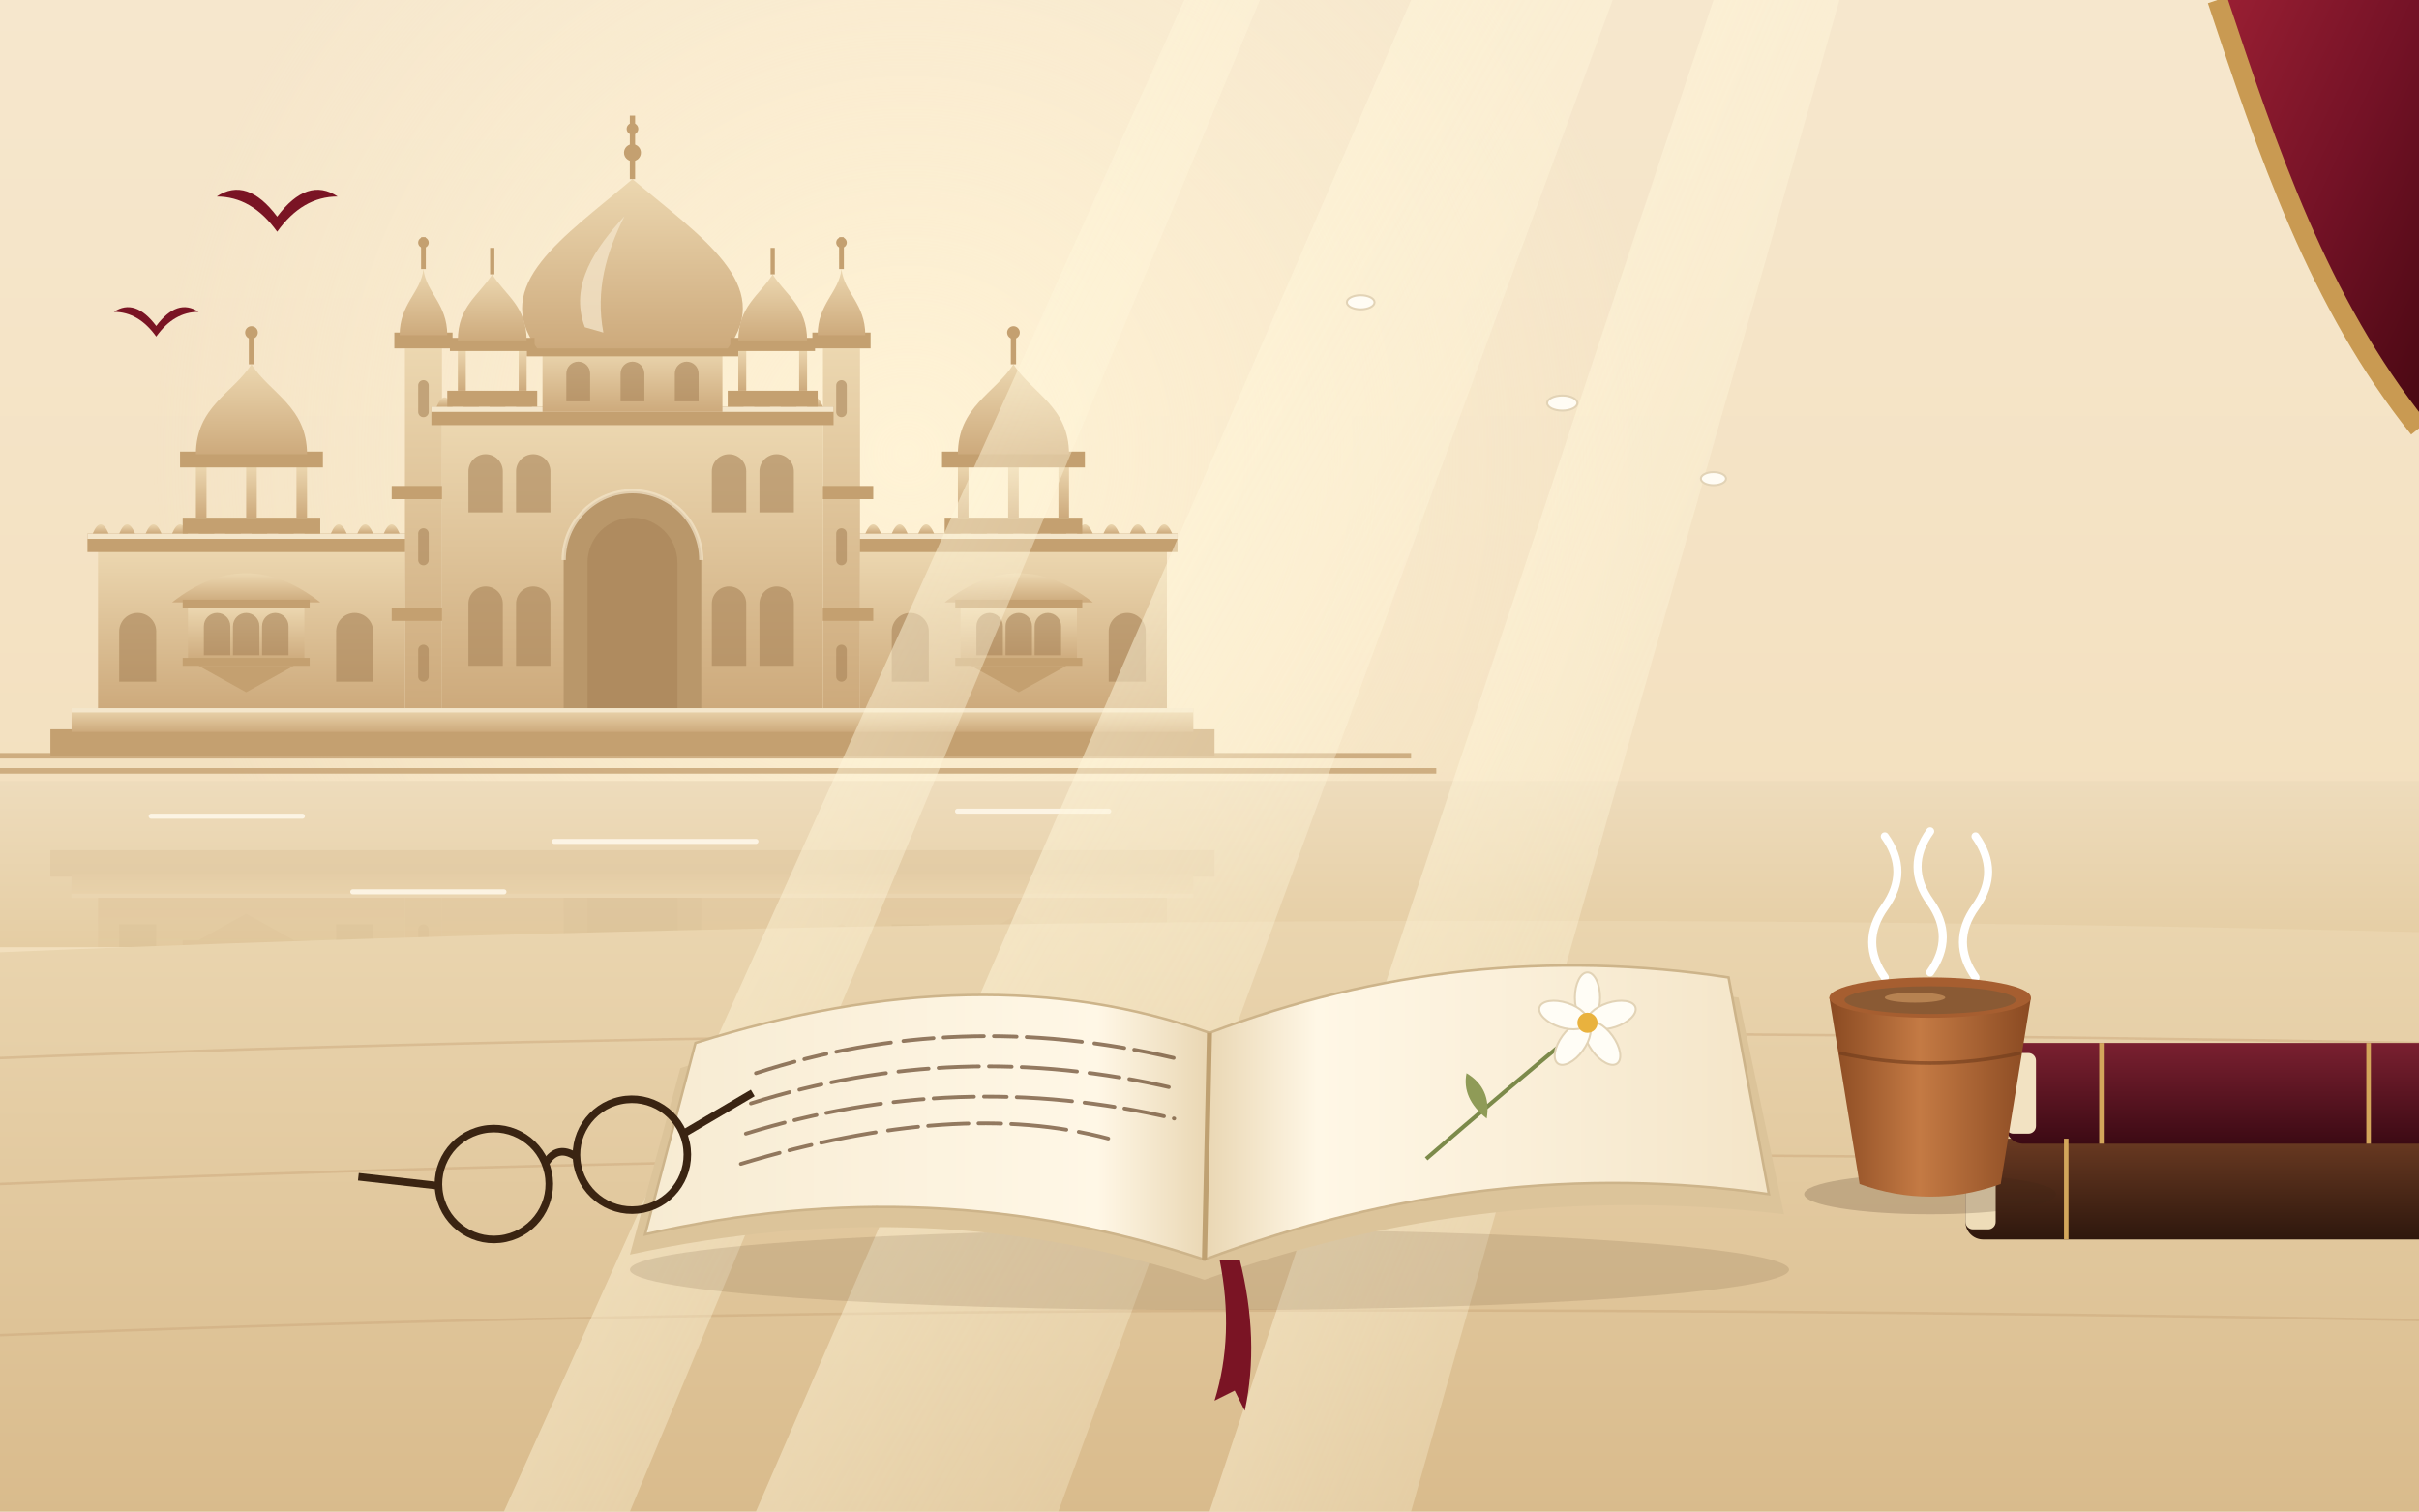
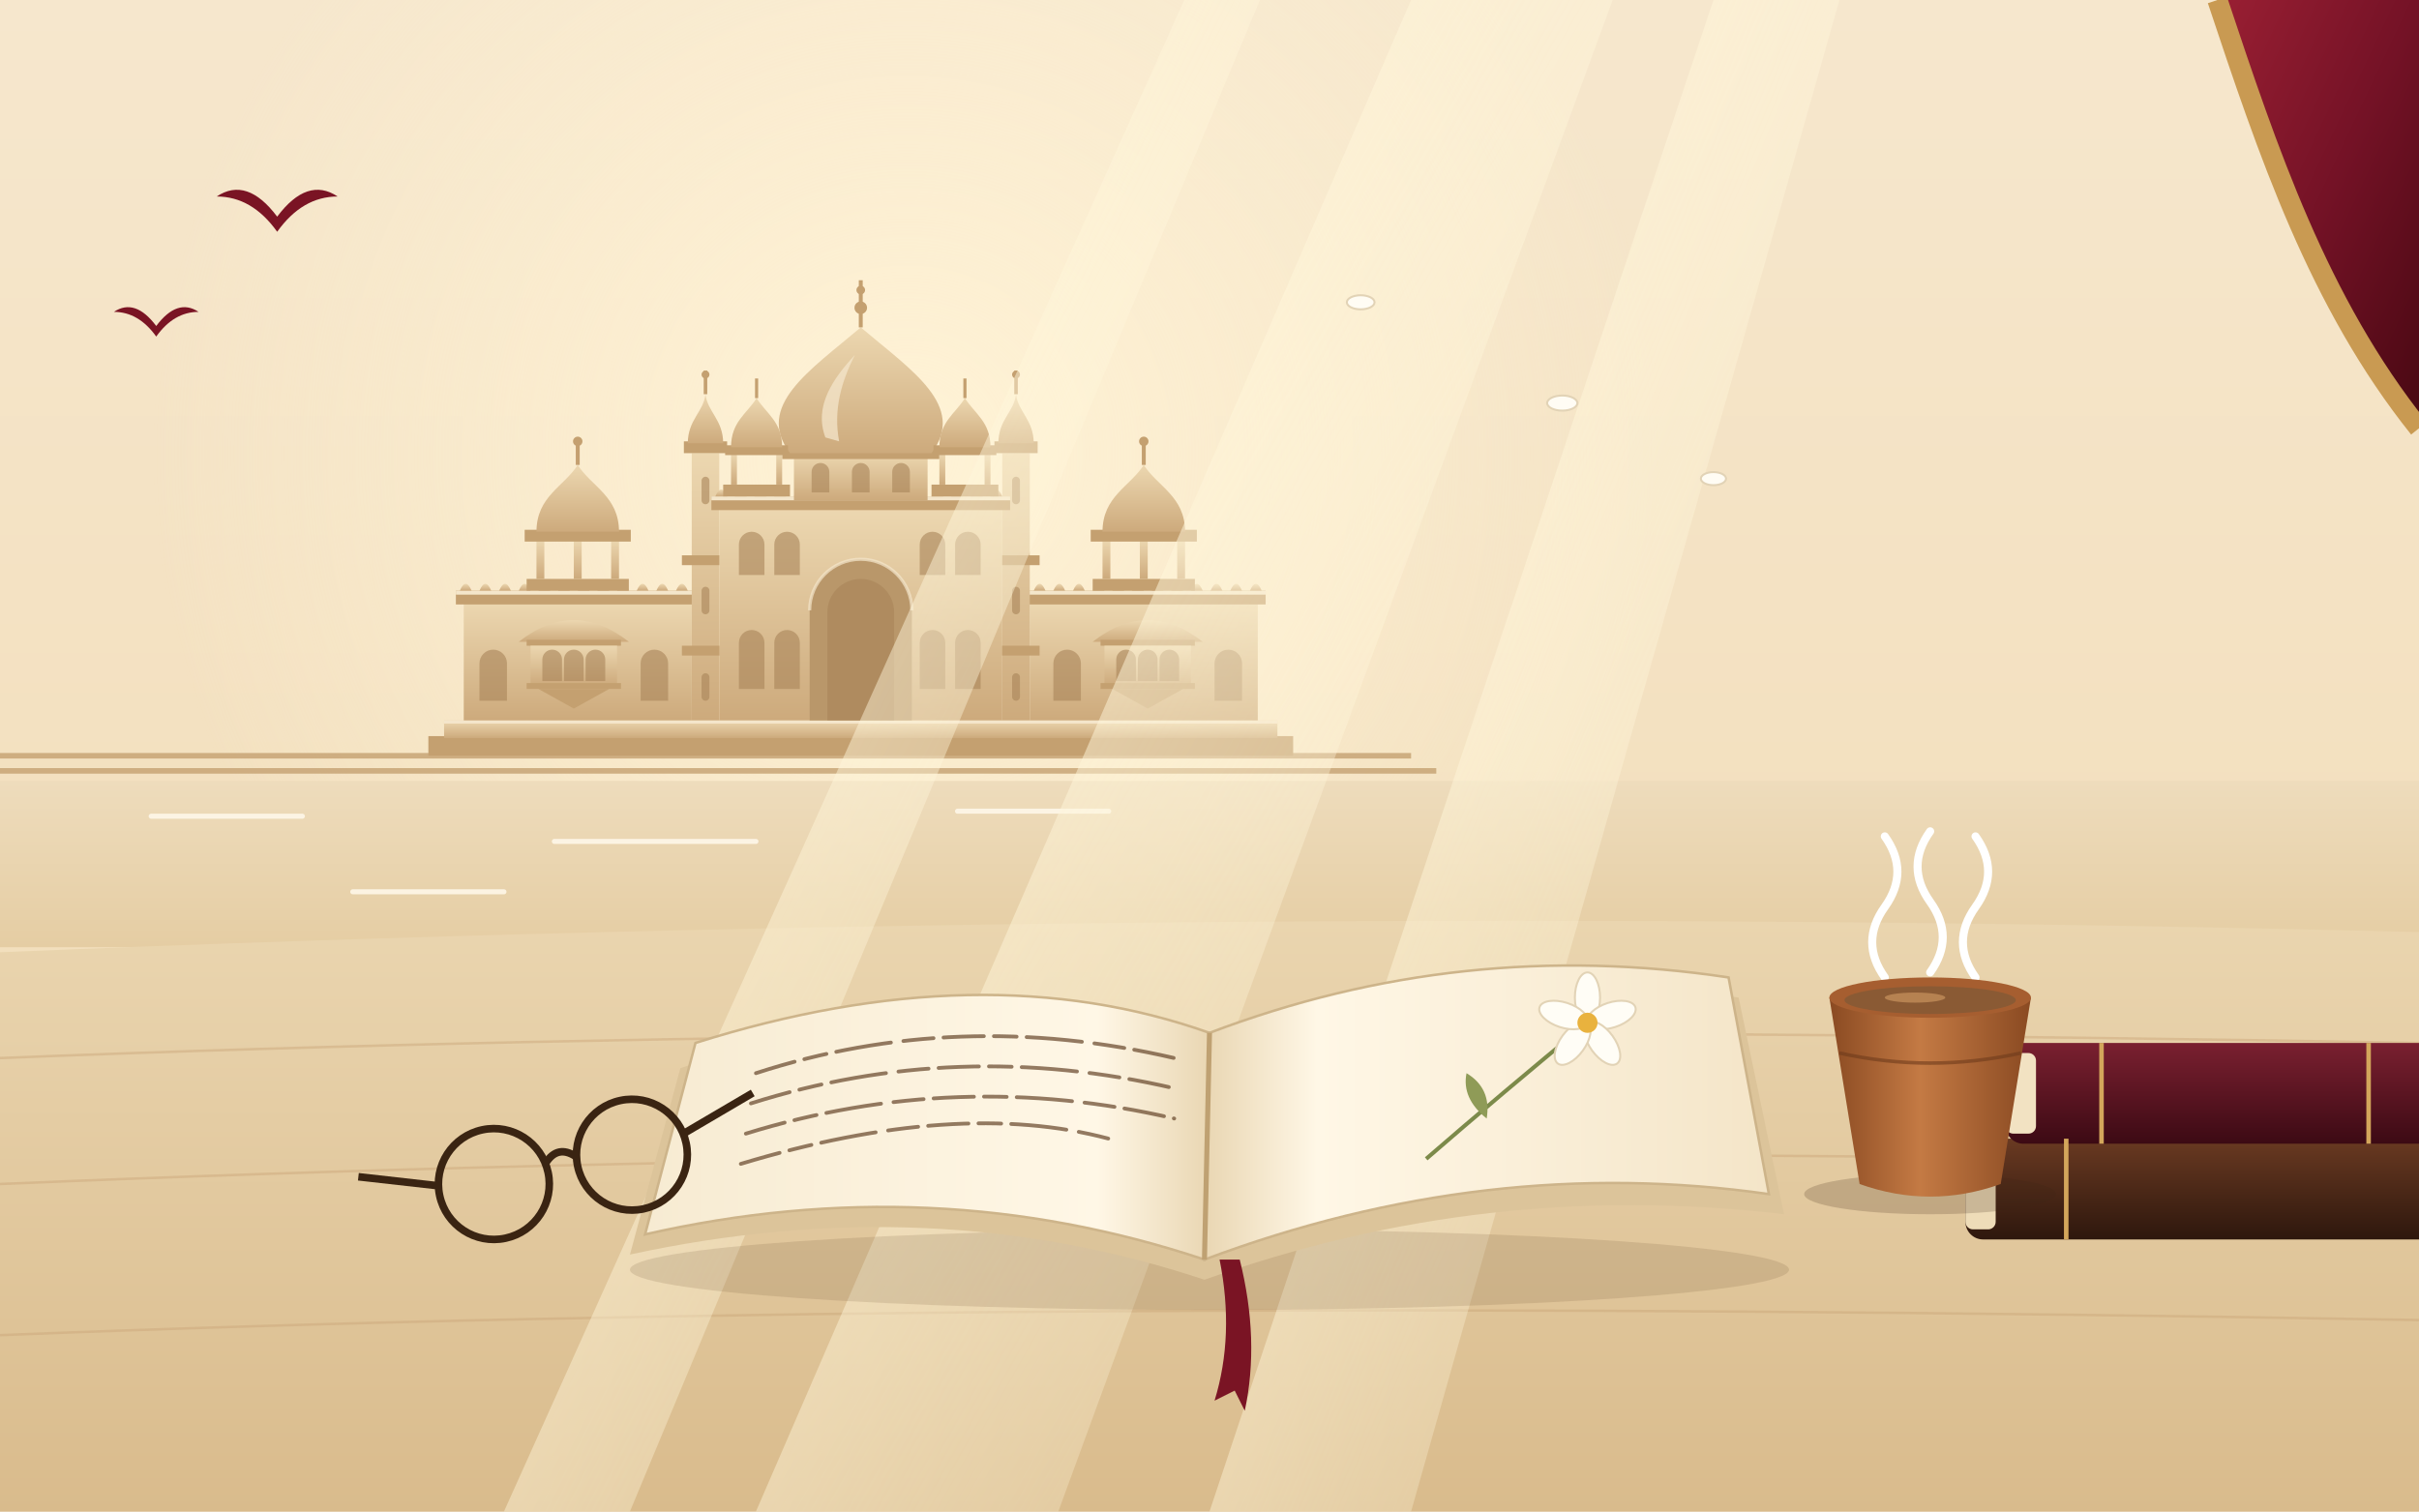
<svg xmlns="http://www.w3.org/2000/svg" viewBox="0 0 960 600">
  <defs>
    <linearGradient id="rdPalA" x1="0" y1="0" x2="0" y2="1">
      <stop offset="0" stop-color="#ECD7B0" />
      <stop offset="1" stop-color="#CDAA7C" />
    </linearGradient>
    <linearGradient id="rdSky" x1="0" y1="0" x2="0" y2="1">
      <stop offset="0" stop-color="#F6E7CD" />
      <stop offset=".55" stop-color="#F3E0BF" />
      <stop offset="1" stop-color="#EFD8B2" />
    </linearGradient>
    <radialGradient id="rdSkyGlow" cx=".5" cy=".5" r=".5">
      <stop offset="0" stop-color="#FFF3D6" />
      <stop offset="1" stop-color="#FFF3D6" stop-opacity="0" />
    </radialGradient>
    <linearGradient id="rdBeamG" x1="0" y1="0" x2="1" y2="1">
      <stop offset="0" stop-color="#FFF6DA" stop-opacity=".9" />
      <stop offset="1" stop-color="#FFF6DA" stop-opacity="0" />
    </linearGradient>
    <linearGradient id="rdPal" x1="0" y1="0" x2="0" y2="1">
      <stop offset="0" stop-color="#E2C79C" />
      <stop offset="1" stop-color="#C9A576" />
    </linearGradient>
    <linearGradient id="rdRiver" x1="0" y1="0" x2="0" y2="1">
      <stop offset="0" stop-color="#EEDCBC" />
      <stop offset="1" stop-color="#E5CDA3" />
    </linearGradient>
    <linearGradient id="rdTable" x1="0" y1="0" x2="0" y2="1">
      <stop offset="0" stop-color="#EAD5AF" />
      <stop offset="1" stop-color="#D9BB8C" />
    </linearGradient>
    <linearGradient id="rdPage" x1="0" y1="0" x2="1" y2="0">
      <stop offset="0" stop-color="#F7EBD2" />
      <stop offset=".8" stop-color="#FFF7E6" />
      <stop offset="1" stop-color="#E9D6B2" />
    </linearGradient>
    <linearGradient id="rdPage2" x1="0" y1="0" x2="1" y2="0">
      <stop offset="0" stop-color="#E9D6B2" />
      <stop offset=".2" stop-color="#FFF7E6" />
      <stop offset="1" stop-color="#F4E5C8" />
    </linearGradient>
    <linearGradient id="rdClay" x1="0" y1="0" x2="1" y2="0">
      <stop offset="0" stop-color="#8A4A22" />
      <stop offset=".45" stop-color="#C47A44" />
      <stop offset="1" stop-color="#8A4A22" />
    </linearGradient>
    <linearGradient id="rdLeather" x1="0" y1="0" x2="0" y2="1">
      <stop offset="0" stop-color="#6A3A22" />
      <stop offset="1" stop-color="#2E170D" />
    </linearGradient>
    <linearGradient id="rdLeather2" x1="0" y1="0" x2="0" y2="1">
      <stop offset="0" stop-color="#7A2030" />
      <stop offset="1" stop-color="#3C0A14" />
    </linearGradient>
    <linearGradient id="rdVelvet" x1="0" y1="0" x2="1" y2="1">
      <stop offset="0" stop-color="#9A1F33" />
      <stop offset=".5" stop-color="#741226" />
      <stop offset="1" stop-color="#480812" />
    </linearGradient>
  </defs>
  <rect width="960" height="600" fill="url(#rdSky)" />
  <circle class="uj-sunglow" cx="360" cy="180" r="300" fill="url(#rdSkyGlow)" />
-   <g transform="translate(20.0 37.5) scale(1.05)">
+   <g transform="translate(170 105.0) scale(0.78)">
    <g class="uj-palace">
      <rect x="0" y="240" width="440" height="10" fill="#C4A070" />
      <rect x="8" y="232" width="424" height="9" fill="url(#rdPalA)" />
      <rect x="8" y="232" width="424" height="1.6" fill="#F4E6CB" />
      <g>
        <rect x="18" y="172" width="116" height="60" fill="url(#rdPalA)" />
        <rect x="14" y="166" width="124" height="7" fill="#C4A070" />
        <rect x="14" y="166" width="124" height="2" fill="#F4E6CB" />
        <path d="M16 166 q3 -7 6 0Z" fill="url(#rdPalA)" />
        <path d="M26 166 q3 -7 6 0Z" fill="url(#rdPalA)" />
        <path d="M36 166 q3 -7 6 0Z" fill="url(#rdPalA)" />
        <path d="M46 166 q3 -7 6 0Z" fill="url(#rdPalA)" />
        <path d="M56 166 q3 -7 6 0Z" fill="url(#rdPalA)" />
        <path d="M66 166 q3 -7 6 0Z" fill="url(#rdPalA)" />
        <path d="M76 166 q3 -7 6 0Z" fill="url(#rdPalA)" />
        <path d="M86 166 q3 -7 6 0Z" fill="url(#rdPalA)" />
        <path d="M96 166 q3 -7 6 0Z" fill="url(#rdPalA)" />
        <path d="M106 166 q3 -7 6 0Z" fill="url(#rdPalA)" />
        <path d="M116 166 q3 -7 6 0Z" fill="url(#rdPalA)" />
        <path d="M126 166 q3 -7 6 0Z" fill="url(#rdPalA)" />
        <path d="M46 192 Q74 170 102 192Z" fill="url(#rdPalA)" />
        <rect x="50" y="191" width="48" height="3" fill="#C4A070" />
        <rect x="52" y="194" width="44" height="20" fill="url(#rdPalA)" />
        <path d="M58 212 V201.0 A5.0 5.0 0 0 1 68 201.0 V212Z" fill="#A88458" opacity=".6" />
        <path d="M69 212 V201.0 A5.0 5.0 0 0 1 79 201.0 V212Z" fill="#A88458" opacity=".6" />
        <path d="M80 212 V201.0 A5.0 5.0 0 0 1 90 201.0 V212Z" fill="#A88458" opacity=".6" />
        <rect x="50" y="213" width="48" height="3" fill="#C4A070" />
        <path d="M56 216 L74 226 L92 216Z" fill="#C4A070" />
        <path d="M26 222 V203.0 A7.0 7.0 0 0 1 40 203.0 V222Z" fill="#A88458" opacity=".6" />
        <path d="M108 222 V203.0 A7.0 7.0 0 0 1 122 203.0 V222Z" fill="#A88458" opacity=".6" />
        <rect x="50" y="160" width="52" height="6" fill="#C4A070" />
        <rect x="55" y="140" width="4" height="20" fill="url(#rdPalA)" />
        <rect x="74" y="140" width="4" height="20" fill="url(#rdPalA)" />
        <rect x="93" y="140" width="4" height="20" fill="url(#rdPalA)" />
        <rect x="49" y="135" width="54" height="6" fill="#C4A070" />
        <path d="M55 136 C55 118 69 113 76 102 C83 113 97 118 97 136Z" fill="url(#rdPalA)" />
        <path d="M76 102 V88" stroke="#C4A070" stroke-width="2" />
        <circle cx="76" cy="90" r="2.4" fill="#C4A070" />
        <rect x="134" y="96" width="14" height="136" fill="url(#rdPalA)" />
        <rect x="129" y="148" width="24" height="5" fill="#C4A070" />
        <rect x="129" y="194" width="24" height="5" fill="#C4A070" />
        <rect x="130" y="90" width="22" height="6" fill="#C4A070" />
        <path d="M132 91 C132 79 140 75 141 66 C142 75 150 79 150 91Z" fill="url(#rdPalA)" />
        <path d="M141 66 V54" stroke="#C4A070" stroke-width="1.8" />
        <circle cx="141" cy="56" r="2" fill="#C4A070" />
        <rect x="139" y="108" width="4" height="14" rx="2" fill="#A88458" opacity=".6" />
        <rect x="139" y="164" width="4" height="14" rx="2" fill="#A88458" opacity=".6" />
        <rect x="139" y="208" width="4" height="14" rx="2" fill="#A88458" opacity=".6" />
      </g>
      <g transform="translate(440 0) scale(-1 1)">
        <rect x="18" y="172" width="116" height="60" fill="url(#rdPalA)" />
        <rect x="14" y="166" width="124" height="7" fill="#C4A070" />
        <rect x="14" y="166" width="124" height="2" fill="#F4E6CB" />
        <path d="M16 166 q3 -7 6 0Z" fill="url(#rdPalA)" />
        <path d="M26 166 q3 -7 6 0Z" fill="url(#rdPalA)" />
        <path d="M36 166 q3 -7 6 0Z" fill="url(#rdPalA)" />
        <path d="M46 166 q3 -7 6 0Z" fill="url(#rdPalA)" />
        <path d="M56 166 q3 -7 6 0Z" fill="url(#rdPalA)" />
        <path d="M66 166 q3 -7 6 0Z" fill="url(#rdPalA)" />
        <path d="M76 166 q3 -7 6 0Z" fill="url(#rdPalA)" />
        <path d="M86 166 q3 -7 6 0Z" fill="url(#rdPalA)" />
        <path d="M96 166 q3 -7 6 0Z" fill="url(#rdPalA)" />
        <path d="M106 166 q3 -7 6 0Z" fill="url(#rdPalA)" />
        <path d="M116 166 q3 -7 6 0Z" fill="url(#rdPalA)" />
        <path d="M126 166 q3 -7 6 0Z" fill="url(#rdPalA)" />
        <path d="M46 192 Q74 170 102 192Z" fill="url(#rdPalA)" />
        <rect x="50" y="191" width="48" height="3" fill="#C4A070" />
        <rect x="52" y="194" width="44" height="20" fill="url(#rdPalA)" />
        <path d="M58 212 V201.0 A5.0 5.0 0 0 1 68 201.0 V212Z" fill="#A88458" opacity=".6" />
        <path d="M69 212 V201.0 A5.0 5.0 0 0 1 79 201.0 V212Z" fill="#A88458" opacity=".6" />
        <path d="M80 212 V201.0 A5.0 5.0 0 0 1 90 201.0 V212Z" fill="#A88458" opacity=".6" />
        <rect x="50" y="213" width="48" height="3" fill="#C4A070" />
        <path d="M56 216 L74 226 L92 216Z" fill="#C4A070" />
        <path d="M26 222 V203.0 A7.0 7.0 0 0 1 40 203.0 V222Z" fill="#A88458" opacity=".6" />
        <path d="M108 222 V203.0 A7.0 7.0 0 0 1 122 203.0 V222Z" fill="#A88458" opacity=".6" />
        <rect x="50" y="160" width="52" height="6" fill="#C4A070" />
        <rect x="55" y="140" width="4" height="20" fill="url(#rdPalA)" />
        <rect x="74" y="140" width="4" height="20" fill="url(#rdPalA)" />
        <rect x="93" y="140" width="4" height="20" fill="url(#rdPalA)" />
        <rect x="49" y="135" width="54" height="6" fill="#C4A070" />
        <path d="M55 136 C55 118 69 113 76 102 C83 113 97 118 97 136Z" fill="url(#rdPalA)" />
        <path d="M76 102 V88" stroke="#C4A070" stroke-width="2" />
        <circle cx="76" cy="90" r="2.4" fill="#C4A070" />
        <rect x="134" y="96" width="14" height="136" fill="url(#rdPalA)" />
        <rect x="129" y="148" width="24" height="5" fill="#C4A070" />
        <rect x="129" y="194" width="24" height="5" fill="#C4A070" />
        <rect x="130" y="90" width="22" height="6" fill="#C4A070" />
        <path d="M132 91 C132 79 140 75 141 66 C142 75 150 79 150 91Z" fill="url(#rdPalA)" />
        <path d="M141 66 V54" stroke="#C4A070" stroke-width="1.8" />
        <circle cx="141" cy="56" r="2" fill="#C4A070" />
        <rect x="139" y="108" width="4" height="14" rx="2" fill="#A88458" opacity=".6" />
        <rect x="139" y="164" width="4" height="14" rx="2" fill="#A88458" opacity=".6" />
        <rect x="139" y="208" width="4" height="14" rx="2" fill="#A88458" opacity=".6" />
      </g>
      <rect x="148" y="124" width="144" height="108" fill="url(#rdPalA)" />
      <rect x="144" y="118" width="152" height="7" fill="#C4A070" />
      <rect x="144" y="118" width="152" height="2" fill="#F4E6CB" />
      <path d="M146 118 q3 -7 6 0Z" fill="url(#rdPalA)" />
      <path d="M156 118 q3 -7 6 0Z" fill="url(#rdPalA)" />
      <path d="M166 118 q3 -7 6 0Z" fill="url(#rdPalA)" />
      <path d="M176 118 q3 -7 6 0Z" fill="url(#rdPalA)" />
      <path d="M186 118 q3 -7 6 0Z" fill="url(#rdPalA)" />
      <path d="M196 118 q3 -7 6 0Z" fill="url(#rdPalA)" />
      <path d="M206 118 q3 -7 6 0Z" fill="url(#rdPalA)" />
      <path d="M216 118 q3 -7 6 0Z" fill="url(#rdPalA)" />
      <path d="M226 118 q3 -7 6 0Z" fill="url(#rdPalA)" />
      <path d="M236 118 q3 -7 6 0Z" fill="url(#rdPalA)" />
      <path d="M246 118 q3 -7 6 0Z" fill="url(#rdPalA)" />
      <path d="M256 118 q3 -7 6 0Z" fill="url(#rdPalA)" />
      <path d="M266 118 q3 -7 6 0Z" fill="url(#rdPalA)" />
      <path d="M276 118 q3 -7 6 0Z" fill="url(#rdPalA)" />
      <path d="M286 118 q3 -7 6 0Z" fill="url(#rdPalA)" />
      <path d="M194 232 V176.0 A26.0 26.0 0 0 1 246 176.0 V232Z" fill="#B9976A" />
      <path d="M203 232 V177.0 A17.0 17.0 0 0 1 237 177.0 V232Z" fill="#A88458" opacity=".6" />
      <path d="M194 176 A26 26 0 0 1 246 176" fill="none" stroke="#F4E6CB" stroke-width="1.6" opacity=".7" />
      <path d="M158 158 V142.5 A6.5 6.5 0 0 1 171 142.5 V158Z" fill="#A88458" opacity=".6" />
      <path d="M158 216 V192.5 A6.5 6.5 0 0 1 171 192.5 V216Z" fill="#A88458" opacity=".6" />
      <path d="M176 158 V142.5 A6.5 6.5 0 0 1 189 142.5 V158Z" fill="#A88458" opacity=".6" />
      <path d="M176 216 V192.5 A6.5 6.5 0 0 1 189 192.5 V216Z" fill="#A88458" opacity=".6" />
      <path d="M250 158 V142.5 A6.5 6.5 0 0 1 263 142.5 V158Z" fill="#A88458" opacity=".6" />
      <path d="M250 216 V192.5 A6.5 6.5 0 0 1 263 192.5 V216Z" fill="#A88458" opacity=".6" />
      <path d="M268 158 V142.5 A6.5 6.5 0 0 1 281 142.5 V158Z" fill="#A88458" opacity=".6" />
      <path d="M268 216 V192.5 A6.5 6.5 0 0 1 281 192.5 V216Z" fill="#A88458" opacity=".6" />
      <rect x="186" y="96" width="68" height="24" fill="url(#rdPalA)" />
      <path d="M195 116 V105.5 A4.5 4.5 0 0 1 204 105.5 V116Z" fill="#A88458" opacity=".6" />
      <path d="M215.5 116 V105.5 A4.5 4.5 0 0 1 224.5 105.5 V116Z" fill="#A88458" opacity=".6" />
      <path d="M236 116 V105.5 A4.5 4.5 0 0 1 245 105.5 V116Z" fill="#A88458" opacity=".6" />
      <rect x="180" y="94" width="80" height="5" fill="#C4A070" />
      <path d="M184 96 C166 72 194 54 220 32 C246 54 274 72 256 96Z" fill="url(#rdPalA)" />
      <path d="M202 88 C196 72 206 58 217 46 C210 60 206 74 209 90Z" fill="#F4E6CB" opacity=".75" />
      <path d="M220 32 V8" stroke="#C4A070" stroke-width="2" />
      <circle cx="220" cy="22" r="3.2" fill="#C4A070" />
      <circle cx="220" cy="13" r="2.2" fill="#C4A070" />
      <rect x="150" y="112" width="34" height="6" fill="#C4A070" />
      <rect x="154" y="96" width="3" height="16" fill="url(#rdPalA)" />
      <rect x="177" y="96" width="3" height="16" fill="url(#rdPalA)" />
      <rect x="151" y="92" width="32" height="5" fill="#C4A070" />
      <path d="M154 93 C154 80 162 76 167 68 C172 76 180 80 180 93Z" fill="url(#rdPalA)" />
      <path d="M167 68 V58" stroke="#C4A070" stroke-width="1.6" />
      <rect x="256" y="112" width="34" height="6" fill="#C4A070" />
      <rect x="260" y="96" width="3" height="16" fill="url(#rdPalA)" />
      <rect x="283" y="96" width="3" height="16" fill="url(#rdPalA)" />
      <rect x="257" y="92" width="32" height="5" fill="#C4A070" />
      <path d="M260 93 C260 80 268 76 273 68 C278 76 286 80 286 93Z" fill="url(#rdPalA)" />
      <path d="M273 68 V58" stroke="#C4A070" stroke-width="1.6" />
    </g>
  </g>
  <g stroke="#C4A070" stroke-width="2.2" opacity=".8">
    <line x1="0" y1="300" x2="560" y2="300" />
    <line x1="0" y1="306" x2="570" y2="306" />
  </g>
  <rect x="0" y="310" width="960" height="66" fill="url(#rdRiver)" />
  <clipPath id="rdRivClip">
    <rect x="0" y="310" width="960" height="66" />
  </clipPath>
  <g clip-path="url(#rdRivClip)" opacity=".16">
-     <g transform="translate(20.0 600.0) scale(1.05 -1.05)">
+     <g transform="translate(170 600.0) scale(0.78 -0.78)">
      <g class="uj-palace">
        <rect x="0" y="240" width="440" height="10" fill="#C4A070" />
        <rect x="8" y="232" width="424" height="9" fill="url(#rdPalA)" />
        <rect x="8" y="232" width="424" height="1.6" fill="#F4E6CB" />
        <g>
          <rect x="18" y="172" width="116" height="60" fill="url(#rdPalA)" />
          <rect x="14" y="166" width="124" height="7" fill="#C4A070" />
          <rect x="14" y="166" width="124" height="2" fill="#F4E6CB" />
          <path d="M16 166 q3 -7 6 0Z" fill="url(#rdPalA)" />
          <path d="M26 166 q3 -7 6 0Z" fill="url(#rdPalA)" />
          <path d="M36 166 q3 -7 6 0Z" fill="url(#rdPalA)" />
          <path d="M46 166 q3 -7 6 0Z" fill="url(#rdPalA)" />
          <path d="M56 166 q3 -7 6 0Z" fill="url(#rdPalA)" />
          <path d="M66 166 q3 -7 6 0Z" fill="url(#rdPalA)" />
          <path d="M76 166 q3 -7 6 0Z" fill="url(#rdPalA)" />
          <path d="M86 166 q3 -7 6 0Z" fill="url(#rdPalA)" />
          <path d="M96 166 q3 -7 6 0Z" fill="url(#rdPalA)" />
          <path d="M106 166 q3 -7 6 0Z" fill="url(#rdPalA)" />
          <path d="M116 166 q3 -7 6 0Z" fill="url(#rdPalA)" />
          <path d="M126 166 q3 -7 6 0Z" fill="url(#rdPalA)" />
          <path d="M46 192 Q74 170 102 192Z" fill="url(#rdPalA)" />
          <rect x="50" y="191" width="48" height="3" fill="#C4A070" />
          <rect x="52" y="194" width="44" height="20" fill="url(#rdPalA)" />
          <path d="M58 212 V201.0 A5.0 5.0 0 0 1 68 201.0 V212Z" fill="#A88458" opacity=".6" />
          <path d="M69 212 V201.0 A5.0 5.0 0 0 1 79 201.0 V212Z" fill="#A88458" opacity=".6" />
          <path d="M80 212 V201.0 A5.0 5.0 0 0 1 90 201.0 V212Z" fill="#A88458" opacity=".6" />
          <rect x="50" y="213" width="48" height="3" fill="#C4A070" />
          <path d="M56 216 L74 226 L92 216Z" fill="#C4A070" />
          <path d="M26 222 V203.0 A7.0 7.0 0 0 1 40 203.0 V222Z" fill="#A88458" opacity=".6" />
          <path d="M108 222 V203.0 A7.0 7.0 0 0 1 122 203.0 V222Z" fill="#A88458" opacity=".6" />
          <rect x="50" y="160" width="52" height="6" fill="#C4A070" />
          <rect x="55" y="140" width="4" height="20" fill="url(#rdPalA)" />
          <rect x="74" y="140" width="4" height="20" fill="url(#rdPalA)" />
          <rect x="93" y="140" width="4" height="20" fill="url(#rdPalA)" />
          <rect x="49" y="135" width="54" height="6" fill="#C4A070" />
          <path d="M55 136 C55 118 69 113 76 102 C83 113 97 118 97 136Z" fill="url(#rdPalA)" />
          <path d="M76 102 V88" stroke="#C4A070" stroke-width="2" />
          <circle cx="76" cy="90" r="2.4" fill="#C4A070" />
          <rect x="134" y="96" width="14" height="136" fill="url(#rdPalA)" />
          <rect x="129" y="148" width="24" height="5" fill="#C4A070" />
          <rect x="129" y="194" width="24" height="5" fill="#C4A070" />
          <rect x="130" y="90" width="22" height="6" fill="#C4A070" />
          <path d="M132 91 C132 79 140 75 141 66 C142 75 150 79 150 91Z" fill="url(#rdPalA)" />
          <path d="M141 66 V54" stroke="#C4A070" stroke-width="1.8" />
          <circle cx="141" cy="56" r="2" fill="#C4A070" />
          <rect x="139" y="108" width="4" height="14" rx="2" fill="#A88458" opacity=".6" />
          <rect x="139" y="164" width="4" height="14" rx="2" fill="#A88458" opacity=".6" />
          <rect x="139" y="208" width="4" height="14" rx="2" fill="#A88458" opacity=".6" />
        </g>
        <g transform="translate(440 0) scale(-1 1)">
          <rect x="18" y="172" width="116" height="60" fill="url(#rdPalA)" />
          <rect x="14" y="166" width="124" height="7" fill="#C4A070" />
          <rect x="14" y="166" width="124" height="2" fill="#F4E6CB" />
          <path d="M16 166 q3 -7 6 0Z" fill="url(#rdPalA)" />
          <path d="M26 166 q3 -7 6 0Z" fill="url(#rdPalA)" />
          <path d="M36 166 q3 -7 6 0Z" fill="url(#rdPalA)" />
          <path d="M46 166 q3 -7 6 0Z" fill="url(#rdPalA)" />
          <path d="M56 166 q3 -7 6 0Z" fill="url(#rdPalA)" />
          <path d="M66 166 q3 -7 6 0Z" fill="url(#rdPalA)" />
          <path d="M76 166 q3 -7 6 0Z" fill="url(#rdPalA)" />
          <path d="M86 166 q3 -7 6 0Z" fill="url(#rdPalA)" />
          <path d="M96 166 q3 -7 6 0Z" fill="url(#rdPalA)" />
          <path d="M106 166 q3 -7 6 0Z" fill="url(#rdPalA)" />
          <path d="M116 166 q3 -7 6 0Z" fill="url(#rdPalA)" />
          <path d="M126 166 q3 -7 6 0Z" fill="url(#rdPalA)" />
          <path d="M46 192 Q74 170 102 192Z" fill="url(#rdPalA)" />
          <rect x="50" y="191" width="48" height="3" fill="#C4A070" />
          <rect x="52" y="194" width="44" height="20" fill="url(#rdPalA)" />
          <path d="M58 212 V201.0 A5.0 5.0 0 0 1 68 201.0 V212Z" fill="#A88458" opacity=".6" />
          <path d="M69 212 V201.0 A5.0 5.0 0 0 1 79 201.0 V212Z" fill="#A88458" opacity=".6" />
          <path d="M80 212 V201.0 A5.0 5.0 0 0 1 90 201.0 V212Z" fill="#A88458" opacity=".6" />
          <rect x="50" y="213" width="48" height="3" fill="#C4A070" />
          <path d="M56 216 L74 226 L92 216Z" fill="#C4A070" />
          <path d="M26 222 V203.0 A7.0 7.0 0 0 1 40 203.0 V222Z" fill="#A88458" opacity=".6" />
          <path d="M108 222 V203.0 A7.0 7.0 0 0 1 122 203.0 V222Z" fill="#A88458" opacity=".6" />
          <rect x="50" y="160" width="52" height="6" fill="#C4A070" />
          <rect x="55" y="140" width="4" height="20" fill="url(#rdPalA)" />
          <rect x="74" y="140" width="4" height="20" fill="url(#rdPalA)" />
          <rect x="93" y="140" width="4" height="20" fill="url(#rdPalA)" />
          <rect x="49" y="135" width="54" height="6" fill="#C4A070" />
          <path d="M55 136 C55 118 69 113 76 102 C83 113 97 118 97 136Z" fill="url(#rdPalA)" />
          <path d="M76 102 V88" stroke="#C4A070" stroke-width="2" />
          <circle cx="76" cy="90" r="2.4" fill="#C4A070" />
          <rect x="134" y="96" width="14" height="136" fill="url(#rdPalA)" />
          <rect x="129" y="148" width="24" height="5" fill="#C4A070" />
          <rect x="129" y="194" width="24" height="5" fill="#C4A070" />
          <rect x="130" y="90" width="22" height="6" fill="#C4A070" />
          <path d="M132 91 C132 79 140 75 141 66 C142 75 150 79 150 91Z" fill="url(#rdPalA)" />
          <path d="M141 66 V54" stroke="#C4A070" stroke-width="1.8" />
          <circle cx="141" cy="56" r="2" fill="#C4A070" />
          <rect x="139" y="108" width="4" height="14" rx="2" fill="#A88458" opacity=".6" />
          <rect x="139" y="164" width="4" height="14" rx="2" fill="#A88458" opacity=".6" />
          <rect x="139" y="208" width="4" height="14" rx="2" fill="#A88458" opacity=".6" />
        </g>
        <rect x="148" y="124" width="144" height="108" fill="url(#rdPalA)" />
        <rect x="144" y="118" width="152" height="7" fill="#C4A070" />
        <rect x="144" y="118" width="152" height="2" fill="#F4E6CB" />
        <path d="M146 118 q3 -7 6 0Z" fill="url(#rdPalA)" />
        <path d="M156 118 q3 -7 6 0Z" fill="url(#rdPalA)" />
        <path d="M166 118 q3 -7 6 0Z" fill="url(#rdPalA)" />
        <path d="M176 118 q3 -7 6 0Z" fill="url(#rdPalA)" />
        <path d="M186 118 q3 -7 6 0Z" fill="url(#rdPalA)" />
        <path d="M196 118 q3 -7 6 0Z" fill="url(#rdPalA)" />
        <path d="M206 118 q3 -7 6 0Z" fill="url(#rdPalA)" />
        <path d="M216 118 q3 -7 6 0Z" fill="url(#rdPalA)" />
        <path d="M226 118 q3 -7 6 0Z" fill="url(#rdPalA)" />
        <path d="M236 118 q3 -7 6 0Z" fill="url(#rdPalA)" />
        <path d="M246 118 q3 -7 6 0Z" fill="url(#rdPalA)" />
        <path d="M256 118 q3 -7 6 0Z" fill="url(#rdPalA)" />
        <path d="M266 118 q3 -7 6 0Z" fill="url(#rdPalA)" />
        <path d="M276 118 q3 -7 6 0Z" fill="url(#rdPalA)" />
        <path d="M286 118 q3 -7 6 0Z" fill="url(#rdPalA)" />
        <path d="M194 232 V176.0 A26.0 26.0 0 0 1 246 176.0 V232Z" fill="#B9976A" />
        <path d="M203 232 V177.0 A17.0 17.0 0 0 1 237 177.0 V232Z" fill="#A88458" opacity=".6" />
        <path d="M194 176 A26 26 0 0 1 246 176" fill="none" stroke="#F4E6CB" stroke-width="1.6" opacity=".7" />
        <path d="M158 158 V142.5 A6.5 6.5 0 0 1 171 142.5 V158Z" fill="#A88458" opacity=".6" />
        <path d="M158 216 V192.5 A6.5 6.5 0 0 1 171 192.5 V216Z" fill="#A88458" opacity=".6" />
        <path d="M176 158 V142.5 A6.5 6.5 0 0 1 189 142.5 V158Z" fill="#A88458" opacity=".6" />
        <path d="M176 216 V192.5 A6.5 6.5 0 0 1 189 192.5 V216Z" fill="#A88458" opacity=".6" />
        <path d="M250 158 V142.5 A6.5 6.5 0 0 1 263 142.5 V158Z" fill="#A88458" opacity=".6" />
        <path d="M250 216 V192.5 A6.5 6.5 0 0 1 263 192.5 V216Z" fill="#A88458" opacity=".6" />
        <path d="M268 158 V142.5 A6.5 6.5 0 0 1 281 142.5 V158Z" fill="#A88458" opacity=".6" />
        <path d="M268 216 V192.5 A6.5 6.5 0 0 1 281 192.5 V216Z" fill="#A88458" opacity=".6" />
        <rect x="186" y="96" width="68" height="24" fill="url(#rdPalA)" />
        <path d="M195 116 V105.5 A4.5 4.5 0 0 1 204 105.5 V116Z" fill="#A88458" opacity=".6" />
        <path d="M215.5 116 V105.5 A4.5 4.5 0 0 1 224.5 105.5 V116Z" fill="#A88458" opacity=".6" />
        <path d="M236 116 V105.5 A4.5 4.5 0 0 1 245 105.5 V116Z" fill="#A88458" opacity=".6" />
        <rect x="180" y="94" width="80" height="5" fill="#C4A070" />
        <path d="M184 96 C166 72 194 54 220 32 C246 54 274 72 256 96Z" fill="url(#rdPalA)" />
        <path d="M202 88 C196 72 206 58 217 46 C210 60 206 74 209 90Z" fill="#F4E6CB" opacity=".75" />
        <path d="M220 32 V8" stroke="#C4A070" stroke-width="2" />
        <circle cx="220" cy="22" r="3.2" fill="#C4A070" />
        <circle cx="220" cy="13" r="2.2" fill="#C4A070" />
        <rect x="150" y="112" width="34" height="6" fill="#C4A070" />
        <rect x="154" y="96" width="3" height="16" fill="url(#rdPalA)" />
        <rect x="177" y="96" width="3" height="16" fill="url(#rdPalA)" />
        <rect x="151" y="92" width="32" height="5" fill="#C4A070" />
        <path d="M154 93 C154 80 162 76 167 68 C172 76 180 80 180 93Z" fill="url(#rdPalA)" />
        <path d="M167 68 V58" stroke="#C4A070" stroke-width="1.6" />
        <rect x="256" y="112" width="34" height="6" fill="#C4A070" />
        <rect x="260" y="96" width="3" height="16" fill="url(#rdPalA)" />
        <rect x="283" y="96" width="3" height="16" fill="url(#rdPalA)" />
        <rect x="257" y="92" width="32" height="5" fill="#C4A070" />
        <path d="M260 93 C260 80 268 76 273 68 C278 76 286 80 286 93Z" fill="url(#rdPalA)" />
        <path d="M273 68 V58" stroke="#C4A070" stroke-width="1.6" />
      </g>
    </g>
  </g>
  <g class="uj-shimmer" stroke="#FFF9EC" stroke-width="2" stroke-linecap="round" opacity=".85">
    <line x1="60" y1="324" x2="120" y2="324" />
    <line x1="220" y1="334" x2="300" y2="334" />
    <line x1="380" y1="322" x2="440" y2="322" />
    <line x1="140" y1="354" x2="200" y2="354" />
  </g>
  <g fill="#7A1424">
    <g class="uj-b1" transform="translate(110 84)">
      <g class="uj-bird-fly">
        <path class="uj-bird-wing" d="M-24 -6 Q-12 -14 0 2 Q12 -14 24 -6 Q10 -6 0 8 Q-10 -6 -24 -6Z" />
      </g>
    </g>
    <g class="uj-b2" transform="translate(62 128) scale(.7)">
      <g class="uj-bird-fly">
        <path class="uj-bird-wing" d="M-24 -6 Q-12 -14 0 2 Q12 -14 24 -6 Q10 -6 0 8 Q-10 -6 -24 -6Z" />
      </g>
    </g>
  </g>
  <path d="M0 378 Q480 358 960 370 V600 H0Z" fill="url(#rdTable)" />
  <g stroke="#C9A578" stroke-width="1" opacity=".45" fill="none">
    <path d="M0 420 Q400 404 960 414" />
    <path d="M0 470 Q420 452 960 462" />
    <path d="M0 530 Q400 514 960 524" />
  </g>
  <g>
    <path class="rd-beam" d="M560 0 L640 0 L420 600 L300 600Z" fill="url(#rdBeamG)" />
    <path class="rd-beam" d="M680 0 L730 0 L560 600 L480 600Z" fill="url(#rdBeamG)" />
    <path class="rd-beam" d="M470 0 L500 0 L250 600 L200 600Z" fill="url(#rdBeamG)" />
  </g>
  <rect x="780" y="452" width="200" height="40" rx="7" fill="url(#rdLeather)" />
  <rect x="780" y="456" width="12" height="32" rx="3" fill="#EEDCB8" />
  <rect x="796" y="414" width="180" height="40" rx="7" fill="url(#rdLeather2)" />
  <rect x="796" y="418" width="12" height="32" rx="3" fill="#F2E2C2" />
  <g stroke="#D3A65B" stroke-width="1.8">
    <line x1="820" y1="452" x2="820" y2="492" />
    <line x1="834" y1="414" x2="834" y2="454" />
    <line x1="940" y1="414" x2="940" y2="454" />
  </g>
  <ellipse cx="480" cy="504" rx="230" ry="16" fill="#5A3A1E" opacity=".14" />
  <path d="M480 418 Q380 388 270 424 L250 498 Q370 472 478 508 Q590 468 708 482 L690 396 Q580 380 480 418Z" fill="#DCC49A" />
  <path d="M480 410 Q390 378 276 414 L256 490 Q370 464 478 500Z" fill="url(#rdPage)" stroke="#CDB48A" stroke-width="1" />
  <path d="M480 410 Q580 372 686 388 L702 474 Q590 458 478 500Z" fill="url(#rdPage2)" stroke="#CDB48A" stroke-width="1" />
  <path d="M480 410 L478 500" stroke="#BFA172" stroke-width="2" />
  <g fill="none" stroke="#6A4A2E" stroke-width="1.5" stroke-linecap="round" opacity=".72" stroke-dasharray="16 4 9 4 22 5 12 4">
    <path d="M300 426 Q380 400 466 420" />
    <path d="M298 438 Q380 412 466 432" />
    <path d="M296 450 Q380 424 466 444" />
    <path d="M294 462 Q380 436 440 452" />
  </g>
  <g transform="translate(596 430)">
    <path d="M-30 30 Q0 4 34 -24" fill="none" stroke="#7C8A4A" stroke-width="1.6" />
    <g fill="#FFFDF6" stroke="#E2D3B6" stroke-width=".8">
      <ellipse cx="34" cy="-34" rx="5" ry="10" />
      <ellipse cx="34" cy="-34" rx="5" ry="10" transform="rotate(72 34 -24)" />
      <ellipse cx="34" cy="-34" rx="5" ry="10" transform="rotate(144 34 -24)" />
      <ellipse cx="34" cy="-34" rx="5" ry="10" transform="rotate(216 34 -24)" />
      <ellipse cx="34" cy="-34" rx="5" ry="10" transform="rotate(288 34 -24)" />
    </g>
    <circle cx="34" cy="-24" r="4" fill="#E9B23E" />
    <path d="M-6 14 Q-16 6 -14 -4 Q-4 2 -6 14Z" fill="#8F9B57" />
  </g>
  <path d="M484 500 Q490 530 482 556 L490 552 L494 560 Q500 532 492 500Z" fill="#7A1424" />
  <g transform="translate(196 470) rotate(-12)" fill="none" stroke="#3A2412" stroke-width="3">
    <circle cx="0" cy="0" r="22" />
    <circle cx="56" cy="0" r="22" />
    <path d="M22 -4 Q28 -10 34 -4" />
    <path d="M-22 -4 L-52 -14" />
    <path d="M78 -4 L108 -14" />
  </g>
  <g>
    <g fill="none" stroke="#FFFFFF" stroke-width="3.2" stroke-linecap="round">
      <path class="rd-steam" d="M748 388 q-10 -14 0 -28 q10 -14 0 -28" />
      <path class="rd-steam" d="M766 386 q10 -14 0 -28 q-10 -14 0 -28" />
      <path class="rd-steam" d="M784 388 q-10 -14 0 -28 q10 -14 0 -28" />
    </g>
    <ellipse cx="766" cy="474" rx="50" ry="8" fill="#3A2412" opacity=".2" />
    <path d="M726 396 L806 396 L794 470 Q766 480 738 470Z" fill="url(#rdClay)" />
    <ellipse cx="766" cy="396" rx="40" ry="8" fill="#A65E30" />
    <ellipse cx="766" cy="397" rx="34" ry="5.5" fill="#8A5A34" />
    <ellipse cx="760" cy="396" rx="12" ry="2" fill="#C9935E" opacity=".7" />
    <path d="M730 418 Q766 426 802 418" fill="none" stroke="#6E3A1A" stroke-width="1.4" opacity=".6" />
  </g>
  <path d="M880 0 C900 60 920 120 960 170 V0Z" fill="url(#rdVelvet)" />
  <path d="M880 0 C900 60 920 120 960 170" fill="none" stroke="#C99A52" stroke-width="8" />
  <g fill="#FFFCF4" stroke="#E2D3B6" stroke-width=".8">
    <g class="uj-p1" transform="translate(620 160)">
      <g class="uj-petal">
        <ellipse rx="6" ry="3" />
      </g>
    </g>
    <g class="uj-p2" transform="translate(540 120)">
      <g class="uj-petal">
        <ellipse rx="5.5" ry="2.8" />
      </g>
    </g>
    <g class="uj-p3" transform="translate(680 190)">
      <g class="uj-petal">
        <ellipse rx="5" ry="2.6" />
      </g>
    </g>
  </g>
</svg>
